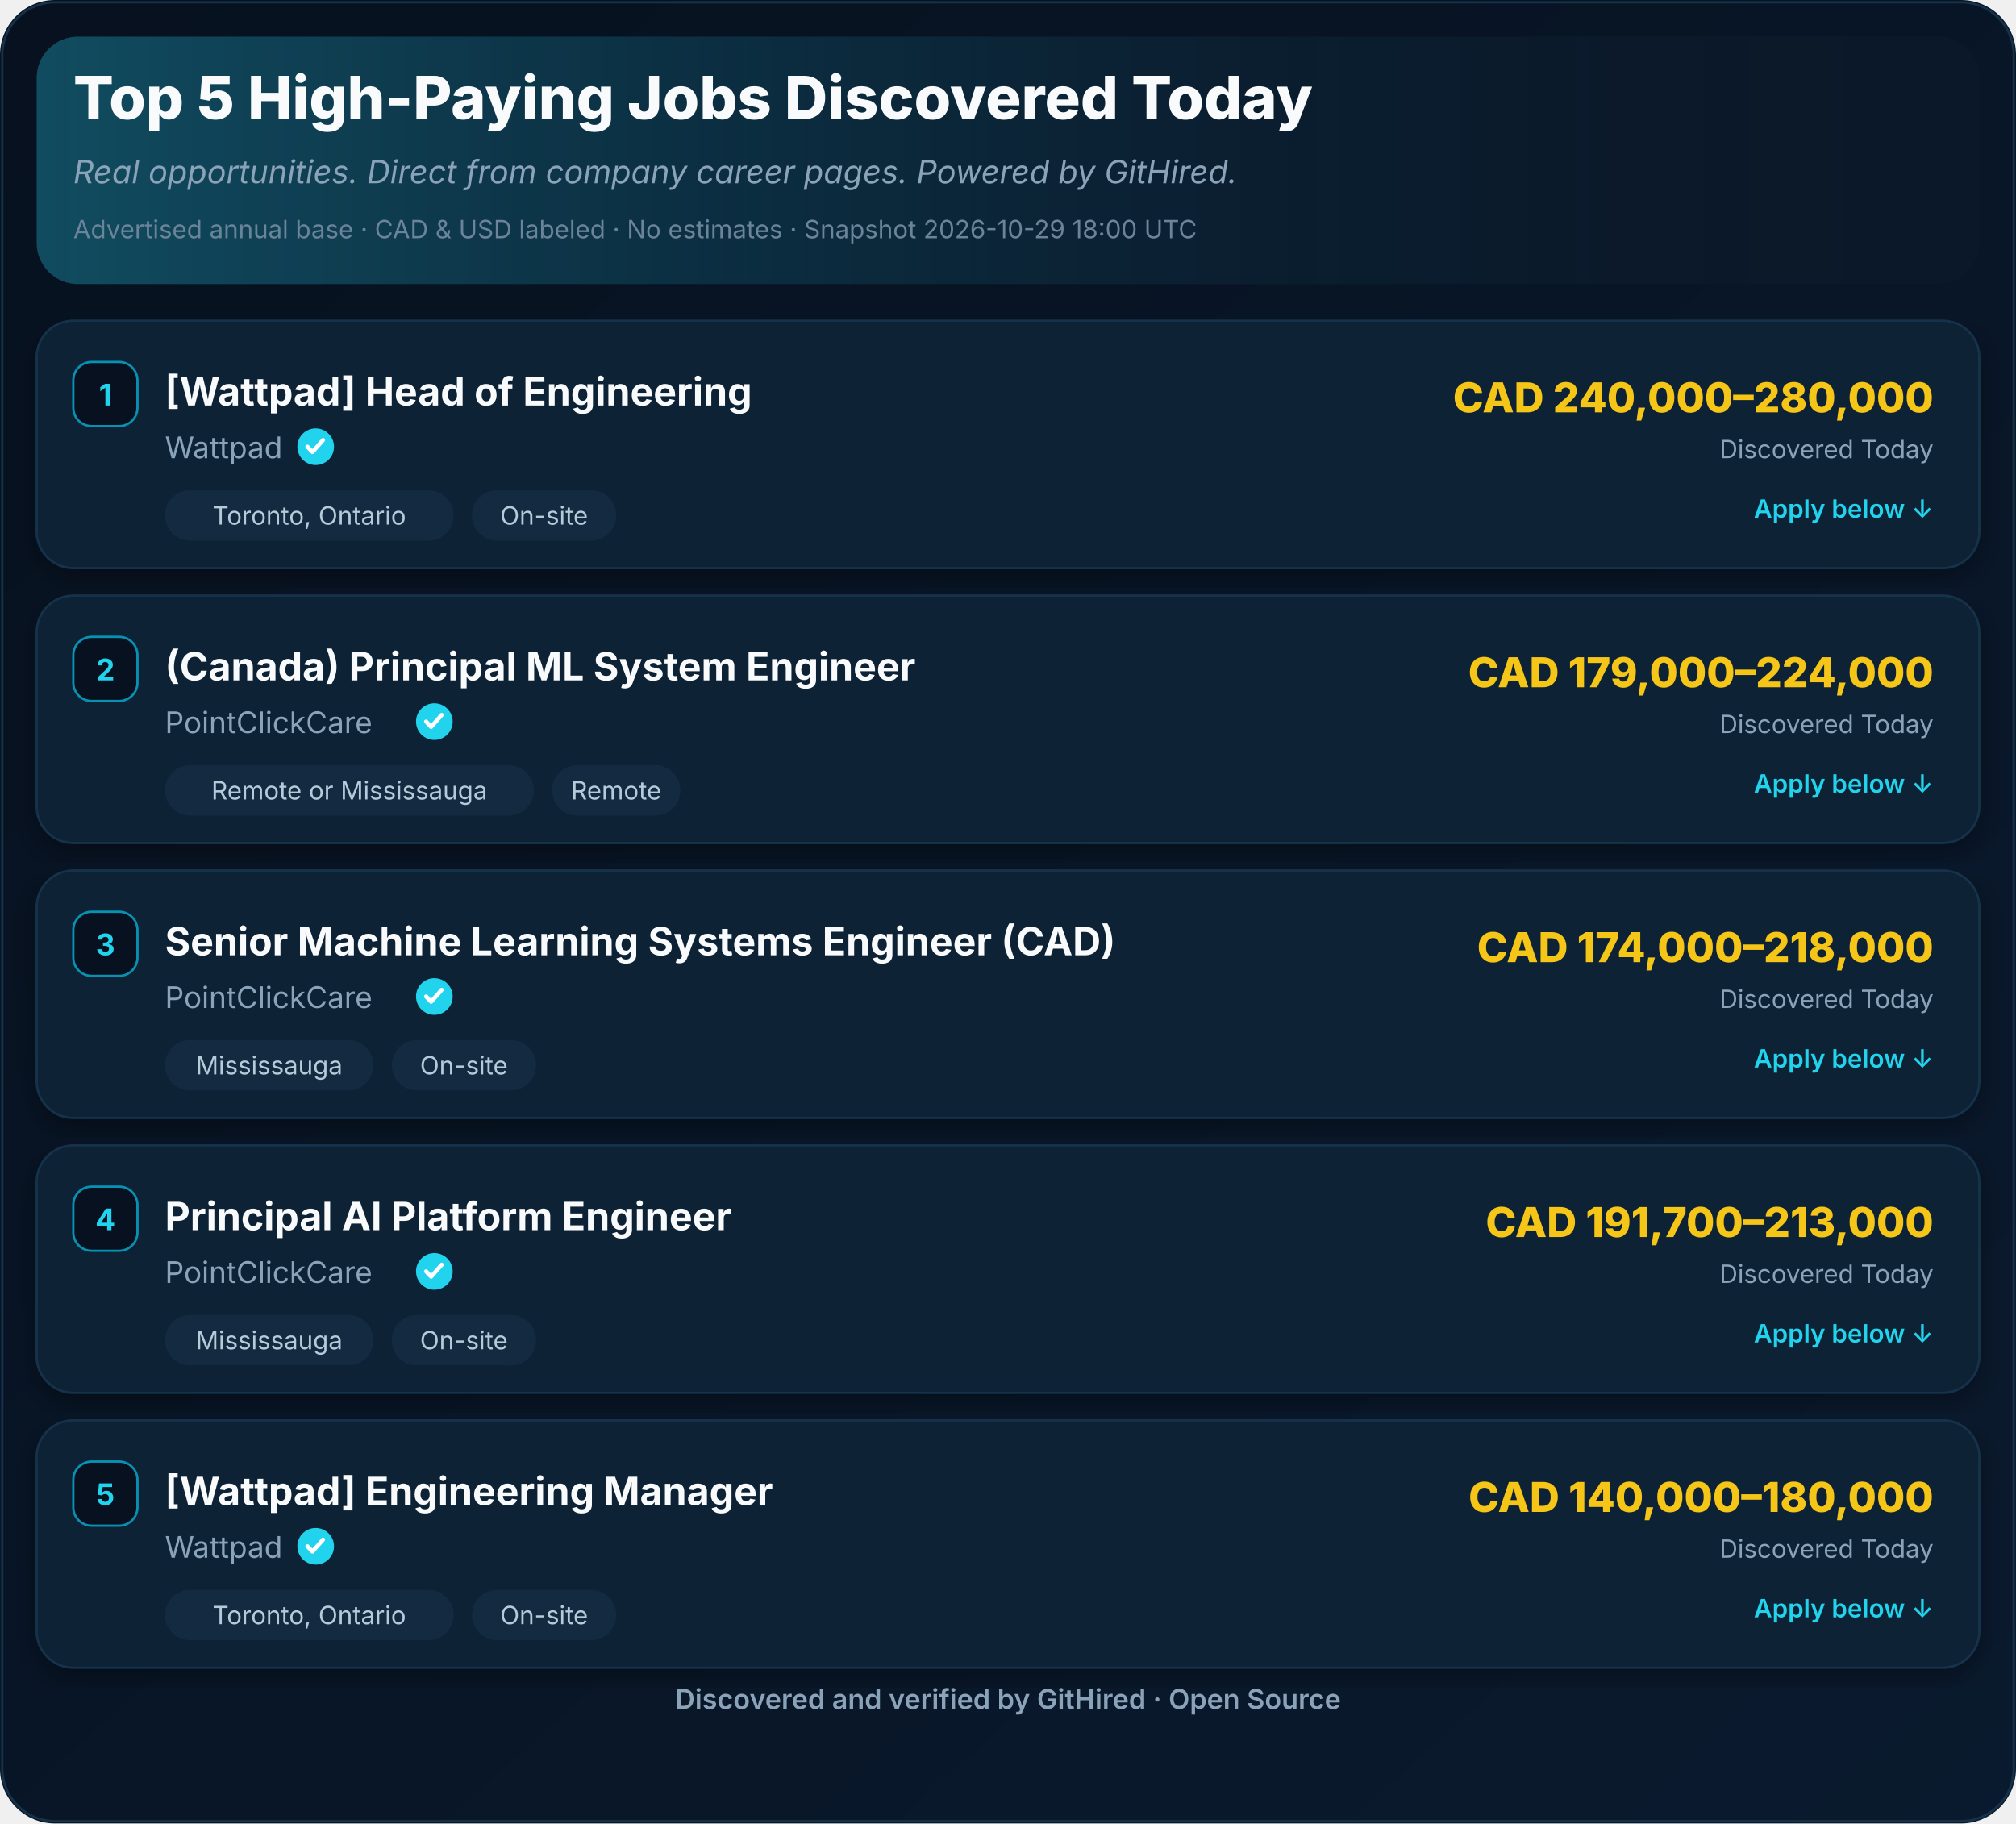
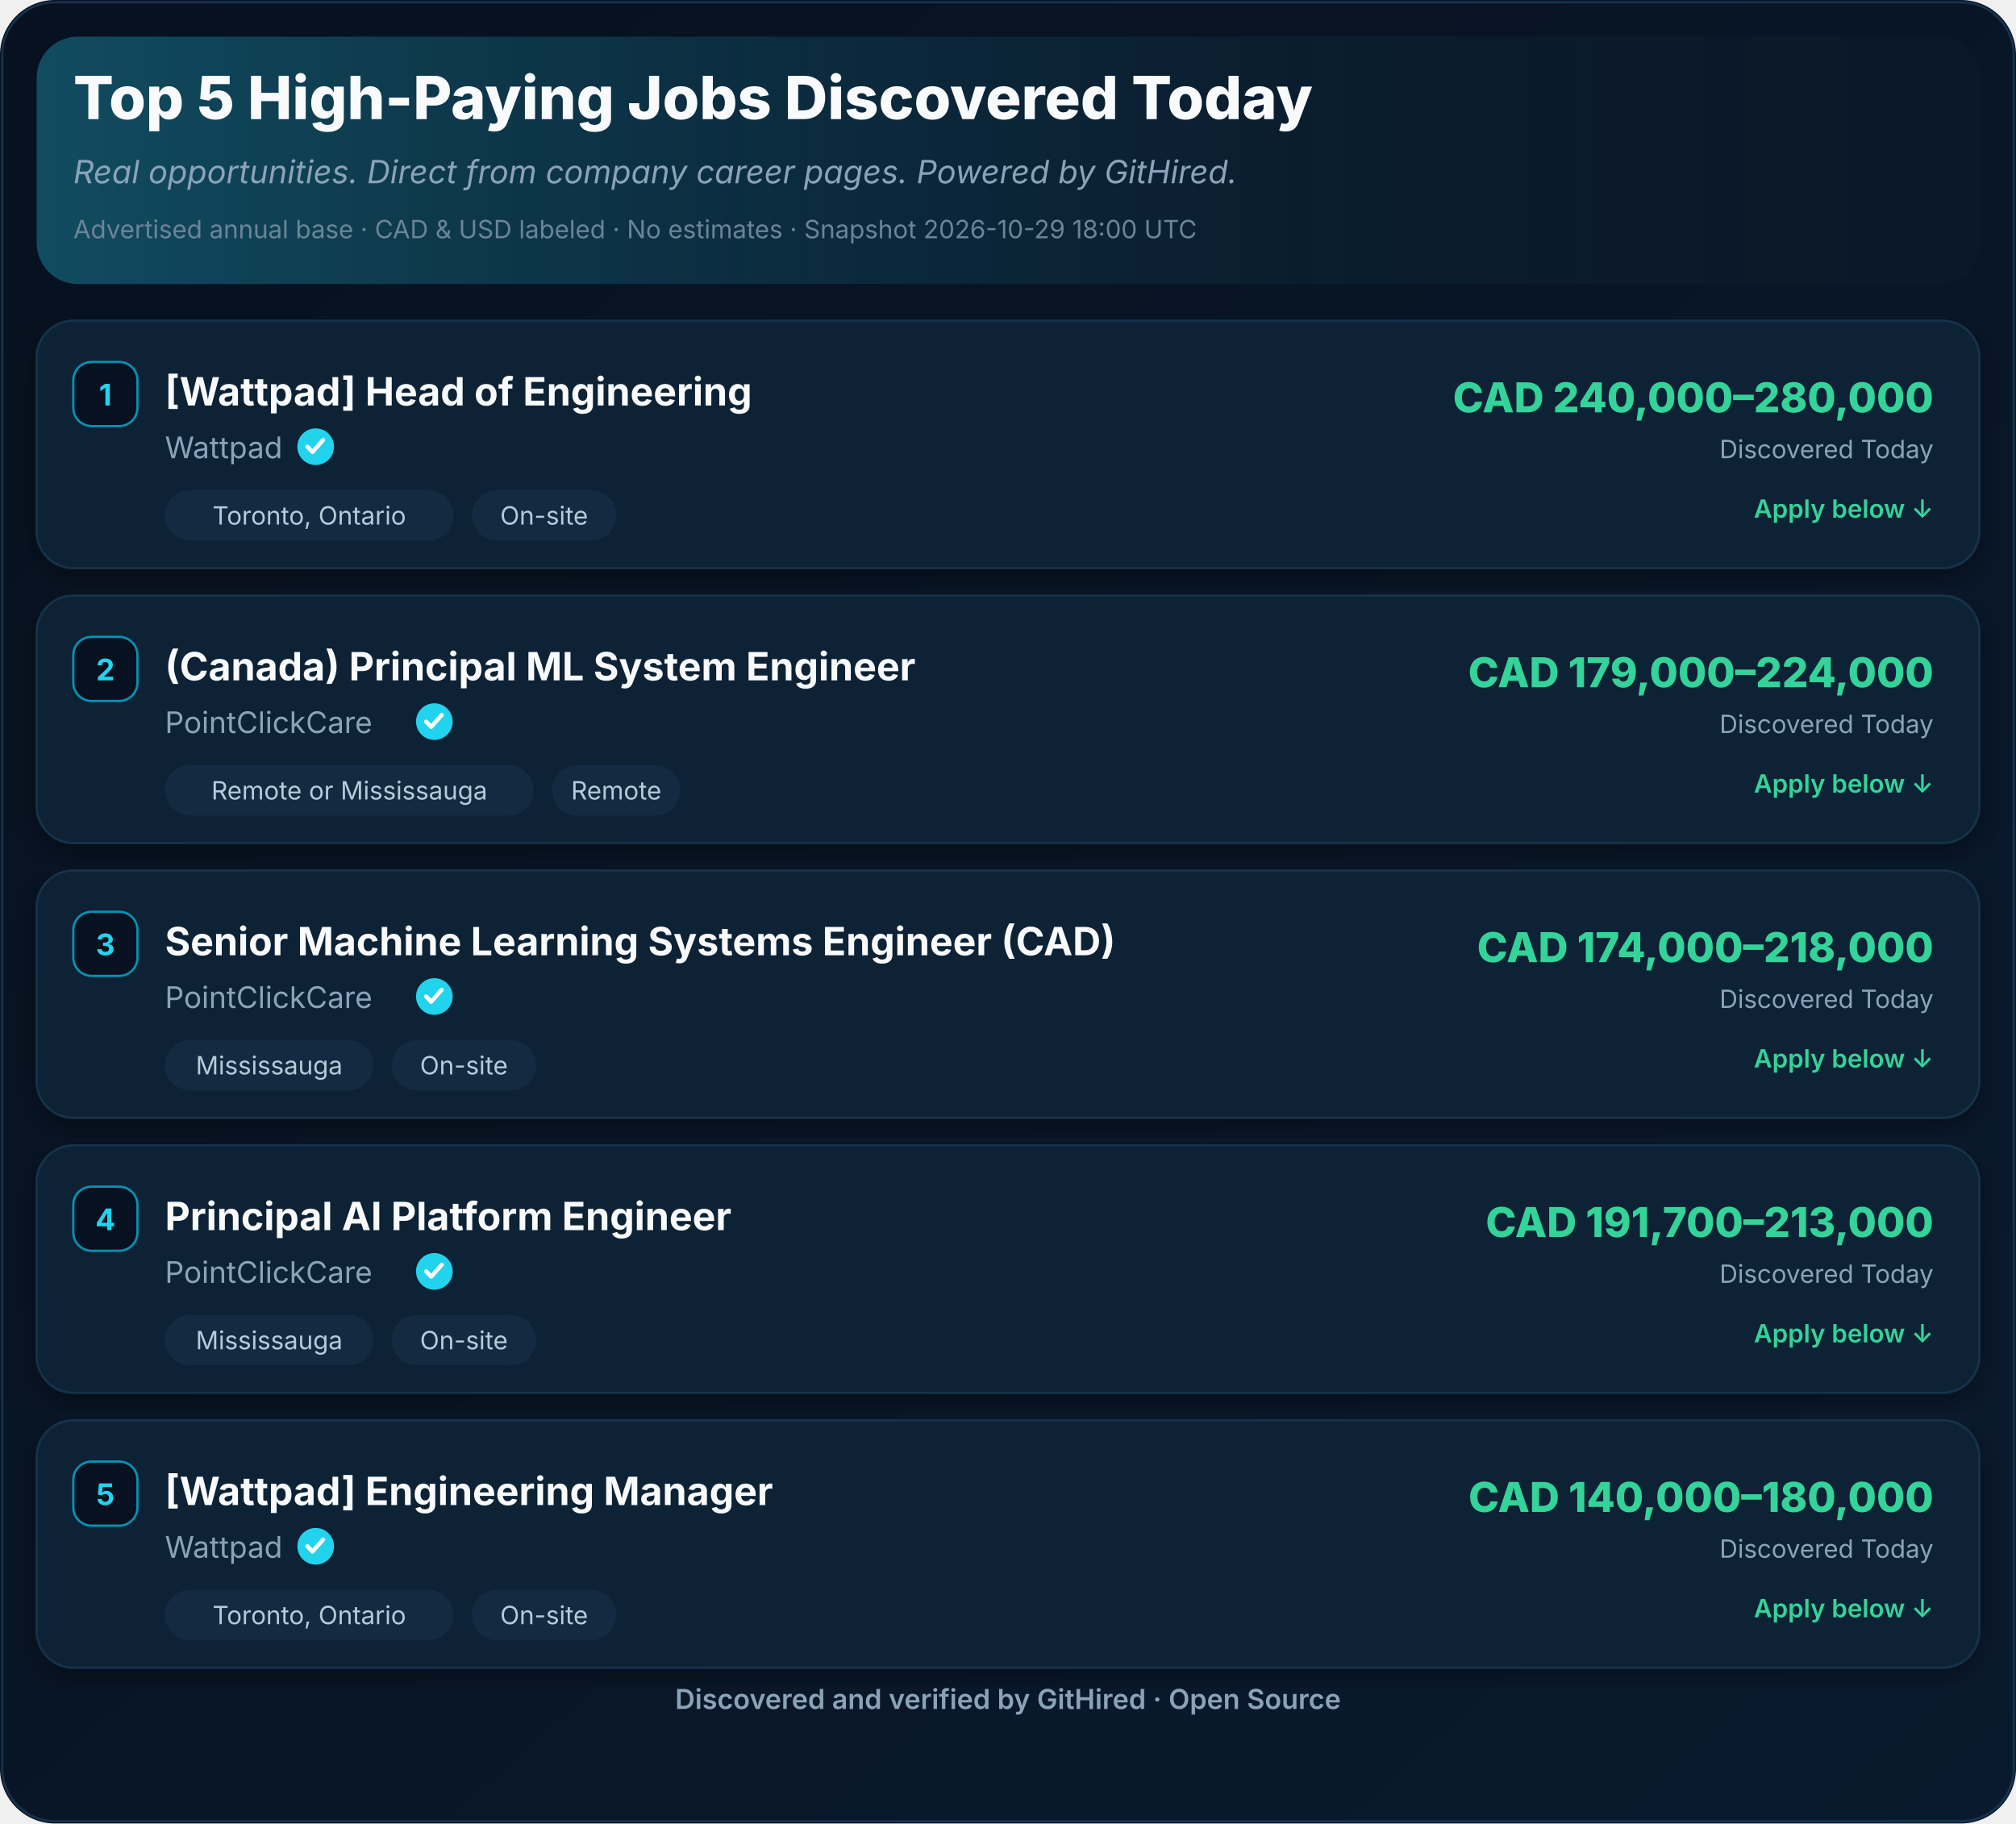
<svg xmlns="http://www.w3.org/2000/svg" width="880" height="796" viewBox="0 0 880 796" role="img" aria-label="Top 5 High-Paying Jobs Discovered Today">
  <defs>
    <linearGradient id="ghBg" x1="0" y1="0" x2="1" y2="1">
      <stop offset="0%" stop-color="#07111F" />
      <stop offset="100%" stop-color="#0A1A2E" />
    </linearGradient>
    <linearGradient id="ghHeader" x1="0" y1="0" x2="1" y2="0">
      <stop offset="0%" stop-color="#22D3EE" stop-opacity="0.28" />
      <stop offset="55%" stop-color="#0891B2" stop-opacity="0.08" />
      <stop offset="100%" stop-color="#07111F" stop-opacity="0" />
    </linearGradient>
    <filter id="ghShadow" x="-2%" y="-2%" width="104%" height="110%">
      <feDropShadow dx="0" dy="4" stdDeviation="6" flood-color="#000" flood-opacity="0.35" />
    </filter>
  </defs>
  <rect width="880" height="796" rx="24" fill="url(#ghBg)" />
  <rect x="1" y="1" width="878" height="794" rx="23" fill="none" stroke="#16324A" stroke-width="1" />
  <rect x="16" y="16" width="848" height="108" rx="18" fill="#0B1829" />
  <rect x="16" y="16" width="848" height="108" rx="18" fill="url(#ghHeader)" />
  <text x="32" y="52" font-family="Inter,Segoe UI,Helvetica,Arial,sans-serif" font-size="26" font-weight="800" fill="#F8FAFC">Top 5 High-Paying Jobs Discovered Today</text>
  <text x="32" y="80" font-family="Inter,Segoe UI,Helvetica,Arial,sans-serif" font-size="14" font-style="italic" fill="#8BA3B8">Real opportunities. Direct from company career pages. Powered by GitHired.</text>
  <text x="32" y="104" font-family="Inter,Segoe UI,Helvetica,Arial,sans-serif" font-size="11" fill="#6B8499">Advertised annual base · CAD &amp; USD labeled · No estimates · Snapshot 2026-10-29 18:00 UTC</text>
  <g filter="url(#ghShadow)">
    <rect x="16" y="140" width="848" height="108" rx="16" fill="#0F2136" stroke="#16324A" />
  </g>
  <rect x="32" y="158" width="28" height="28" rx="8" fill="#07111F" stroke="#0891B2" />
  <text x="46" y="177" text-anchor="middle" font-family="Inter,Segoe UI,Helvetica,Arial,sans-serif" font-size="13" font-weight="700" fill="#22D3EE">1</text>
  <text x="72" y="177" font-family="Inter,Segoe UI,Helvetica,Arial,sans-serif" font-size="17" font-weight="700" fill="#F8FAFC">[Wattpad] Head of Engineering</text>
  <text x="72.0" y="200" font-family="Inter,Segoe UI,Helvetica,Arial,sans-serif" font-size="13" fill="#8BA3B8">Wattpad</text>
  <circle cx="137.8" cy="195.0" r="8" fill="#22D3EE" />
  <path d="M134.2,195.0 l2.2,2.3 l4.6,-5.2" fill="none" stroke="#fff" stroke-width="1.8" stroke-linecap="round" stroke-linejoin="round" />
  <rect x="72.0" y="214.0" width="126.0" height="22" rx="11" fill="#132A40" />
  <text x="135.0" y="229.0" text-anchor="middle" font-family="Inter,Segoe UI,Helvetica,Arial,sans-serif" font-size="11" fill="#B6CBD9">Toronto, Ontario</text>
  <rect x="206.0" y="214.0" width="63.0" height="22" rx="11" fill="#132A40" />
  <text x="237.5" y="229.0" text-anchor="middle" font-family="Inter,Segoe UI,Helvetica,Arial,sans-serif" font-size="11" fill="#B6CBD9">On-site</text>
-   <text x="844" y="180" text-anchor="end" font-family="Inter,Segoe UI,Helvetica,Arial,sans-serif" font-size="18" font-weight="800" fill="#F5C518">CAD 240,000–280,000</text>
+   <text x="844" y="180" text-anchor="end" font-family="Inter,Segoe UI,Helvetica,Arial,sans-serif" font-size="18" font-weight="800" fill="#34D399">CAD 240,000–280,000</text>
  <text x="844" y="200" text-anchor="end" font-family="Inter,Segoe UI,Helvetica,Arial,sans-serif" font-size="11" fill="#8BA3B8">Discovered Today</text>
-   <text x="844.0" y="226.0" text-anchor="end" font-family="Inter,Segoe UI,Helvetica,Arial,sans-serif" font-size="11" font-weight="600" fill="#22D3EE">Apply below ↓</text>
+   <text x="844.0" y="226.0" text-anchor="end" font-family="Inter,Segoe UI,Helvetica,Arial,sans-serif" font-size="11" font-weight="600" fill="#34D399">Apply below ↓</text>
  <g filter="url(#ghShadow)">
    <rect x="16" y="260" width="848" height="108" rx="16" fill="#0F2136" stroke="#16324A" />
  </g>
  <rect x="32" y="278" width="28" height="28" rx="8" fill="#07111F" stroke="#0891B2" />
  <text x="46" y="297" text-anchor="middle" font-family="Inter,Segoe UI,Helvetica,Arial,sans-serif" font-size="13" font-weight="700" fill="#22D3EE">2</text>
  <text x="72" y="297" font-family="Inter,Segoe UI,Helvetica,Arial,sans-serif" font-size="17" font-weight="700" fill="#F8FAFC">(Canada) Principal ML System Engineer</text>
  <text x="72.0" y="320" font-family="Inter,Segoe UI,Helvetica,Arial,sans-serif" font-size="13" fill="#8BA3B8">PointClickCare</text>
  <circle cx="189.6" cy="315.0" r="8" fill="#22D3EE" />
  <path d="M186.0,315.0 l2.2,2.3 l4.6,-5.2" fill="none" stroke="#fff" stroke-width="1.8" stroke-linecap="round" stroke-linejoin="round" />
  <rect x="72.0" y="334.0" width="161.0" height="22" rx="11" fill="#132A40" />
  <text x="152.5" y="349.0" text-anchor="middle" font-family="Inter,Segoe UI,Helvetica,Arial,sans-serif" font-size="11" fill="#B6CBD9">Remote or Mississauga</text>
  <rect x="241.0" y="334.0" width="56.0" height="22" rx="11" fill="#132A40" />
  <text x="269.0" y="349.0" text-anchor="middle" font-family="Inter,Segoe UI,Helvetica,Arial,sans-serif" font-size="11" fill="#B6CBD9">Remote</text>
-   <text x="844" y="300" text-anchor="end" font-family="Inter,Segoe UI,Helvetica,Arial,sans-serif" font-size="18" font-weight="800" fill="#F5C518">CAD 179,000–224,000</text>
+   <text x="844" y="300" text-anchor="end" font-family="Inter,Segoe UI,Helvetica,Arial,sans-serif" font-size="18" font-weight="800" fill="#34D399">CAD 179,000–224,000</text>
  <text x="844" y="320" text-anchor="end" font-family="Inter,Segoe UI,Helvetica,Arial,sans-serif" font-size="11" fill="#8BA3B8">Discovered Today</text>
-   <text x="844.0" y="346.0" text-anchor="end" font-family="Inter,Segoe UI,Helvetica,Arial,sans-serif" font-size="11" font-weight="600" fill="#22D3EE">Apply below ↓</text>
+   <text x="844.0" y="346.0" text-anchor="end" font-family="Inter,Segoe UI,Helvetica,Arial,sans-serif" font-size="11" font-weight="600" fill="#34D399">Apply below ↓</text>
  <g filter="url(#ghShadow)">
    <rect x="16" y="380" width="848" height="108" rx="16" fill="#0F2136" stroke="#16324A" />
  </g>
  <rect x="32" y="398" width="28" height="28" rx="8" fill="#07111F" stroke="#0891B2" />
  <text x="46" y="417" text-anchor="middle" font-family="Inter,Segoe UI,Helvetica,Arial,sans-serif" font-size="13" font-weight="700" fill="#22D3EE">3</text>
  <text x="72" y="417" font-family="Inter,Segoe UI,Helvetica,Arial,sans-serif" font-size="17" font-weight="700" fill="#F8FAFC">Senior Machine Learning Systems Engineer (CAD)</text>
  <text x="72.0" y="440" font-family="Inter,Segoe UI,Helvetica,Arial,sans-serif" font-size="13" fill="#8BA3B8">PointClickCare</text>
  <circle cx="189.6" cy="435.0" r="8" fill="#22D3EE" />
  <path d="M186.0,435.0 l2.2,2.3 l4.6,-5.2" fill="none" stroke="#fff" stroke-width="1.8" stroke-linecap="round" stroke-linejoin="round" />
  <rect x="72.0" y="454.0" width="91.0" height="22" rx="11" fill="#132A40" />
  <text x="117.5" y="469.0" text-anchor="middle" font-family="Inter,Segoe UI,Helvetica,Arial,sans-serif" font-size="11" fill="#B6CBD9">Mississauga</text>
  <rect x="171.0" y="454.0" width="63.0" height="22" rx="11" fill="#132A40" />
  <text x="202.5" y="469.0" text-anchor="middle" font-family="Inter,Segoe UI,Helvetica,Arial,sans-serif" font-size="11" fill="#B6CBD9">On-site</text>
-   <text x="844" y="420" text-anchor="end" font-family="Inter,Segoe UI,Helvetica,Arial,sans-serif" font-size="18" font-weight="800" fill="#F5C518">CAD 174,000–218,000</text>
+   <text x="844" y="420" text-anchor="end" font-family="Inter,Segoe UI,Helvetica,Arial,sans-serif" font-size="18" font-weight="800" fill="#34D399">CAD 174,000–218,000</text>
  <text x="844" y="440" text-anchor="end" font-family="Inter,Segoe UI,Helvetica,Arial,sans-serif" font-size="11" fill="#8BA3B8">Discovered Today</text>
-   <text x="844.0" y="466.0" text-anchor="end" font-family="Inter,Segoe UI,Helvetica,Arial,sans-serif" font-size="11" font-weight="600" fill="#22D3EE">Apply below ↓</text>
+   <text x="844.0" y="466.0" text-anchor="end" font-family="Inter,Segoe UI,Helvetica,Arial,sans-serif" font-size="11" font-weight="600" fill="#34D399">Apply below ↓</text>
  <g filter="url(#ghShadow)">
    <rect x="16" y="500" width="848" height="108" rx="16" fill="#0F2136" stroke="#16324A" />
  </g>
  <rect x="32" y="518" width="28" height="28" rx="8" fill="#07111F" stroke="#0891B2" />
  <text x="46" y="537" text-anchor="middle" font-family="Inter,Segoe UI,Helvetica,Arial,sans-serif" font-size="13" font-weight="700" fill="#22D3EE">4</text>
  <text x="72" y="537" font-family="Inter,Segoe UI,Helvetica,Arial,sans-serif" font-size="17" font-weight="700" fill="#F8FAFC">Principal AI Platform Engineer</text>
  <text x="72.0" y="560" font-family="Inter,Segoe UI,Helvetica,Arial,sans-serif" font-size="13" fill="#8BA3B8">PointClickCare</text>
  <circle cx="189.6" cy="555.0" r="8" fill="#22D3EE" />
  <path d="M186.0,555.0 l2.2,2.3 l4.6,-5.2" fill="none" stroke="#fff" stroke-width="1.8" stroke-linecap="round" stroke-linejoin="round" />
  <rect x="72.0" y="574.0" width="91.0" height="22" rx="11" fill="#132A40" />
  <text x="117.5" y="589.0" text-anchor="middle" font-family="Inter,Segoe UI,Helvetica,Arial,sans-serif" font-size="11" fill="#B6CBD9">Mississauga</text>
  <rect x="171.0" y="574.0" width="63.0" height="22" rx="11" fill="#132A40" />
  <text x="202.5" y="589.0" text-anchor="middle" font-family="Inter,Segoe UI,Helvetica,Arial,sans-serif" font-size="11" fill="#B6CBD9">On-site</text>
-   <text x="844" y="540" text-anchor="end" font-family="Inter,Segoe UI,Helvetica,Arial,sans-serif" font-size="18" font-weight="800" fill="#F5C518">CAD 191,700–213,000</text>
+   <text x="844" y="540" text-anchor="end" font-family="Inter,Segoe UI,Helvetica,Arial,sans-serif" font-size="18" font-weight="800" fill="#34D399">CAD 191,700–213,000</text>
  <text x="844" y="560" text-anchor="end" font-family="Inter,Segoe UI,Helvetica,Arial,sans-serif" font-size="11" fill="#8BA3B8">Discovered Today</text>
-   <text x="844.0" y="586.0" text-anchor="end" font-family="Inter,Segoe UI,Helvetica,Arial,sans-serif" font-size="11" font-weight="600" fill="#22D3EE">Apply below ↓</text>
+   <text x="844.0" y="586.0" text-anchor="end" font-family="Inter,Segoe UI,Helvetica,Arial,sans-serif" font-size="11" font-weight="600" fill="#34D399">Apply below ↓</text>
  <g filter="url(#ghShadow)">
    <rect x="16" y="620" width="848" height="108" rx="16" fill="#0F2136" stroke="#16324A" />
  </g>
  <rect x="32" y="638" width="28" height="28" rx="8" fill="#07111F" stroke="#0891B2" />
  <text x="46" y="657" text-anchor="middle" font-family="Inter,Segoe UI,Helvetica,Arial,sans-serif" font-size="13" font-weight="700" fill="#22D3EE">5</text>
  <text x="72" y="657" font-family="Inter,Segoe UI,Helvetica,Arial,sans-serif" font-size="17" font-weight="700" fill="#F8FAFC">[Wattpad] Engineering Manager</text>
  <text x="72.0" y="680" font-family="Inter,Segoe UI,Helvetica,Arial,sans-serif" font-size="13" fill="#8BA3B8">Wattpad</text>
  <circle cx="137.8" cy="675.0" r="8" fill="#22D3EE" />
  <path d="M134.2,675.0 l2.2,2.3 l4.6,-5.2" fill="none" stroke="#fff" stroke-width="1.8" stroke-linecap="round" stroke-linejoin="round" />
  <rect x="72.0" y="694.0" width="126.0" height="22" rx="11" fill="#132A40" />
  <text x="135.0" y="709.0" text-anchor="middle" font-family="Inter,Segoe UI,Helvetica,Arial,sans-serif" font-size="11" fill="#B6CBD9">Toronto, Ontario</text>
  <rect x="206.0" y="694.0" width="63.0" height="22" rx="11" fill="#132A40" />
  <text x="237.5" y="709.0" text-anchor="middle" font-family="Inter,Segoe UI,Helvetica,Arial,sans-serif" font-size="11" fill="#B6CBD9">On-site</text>
-   <text x="844" y="660" text-anchor="end" font-family="Inter,Segoe UI,Helvetica,Arial,sans-serif" font-size="18" font-weight="800" fill="#F5C518">CAD 140,000–180,000</text>
+   <text x="844" y="660" text-anchor="end" font-family="Inter,Segoe UI,Helvetica,Arial,sans-serif" font-size="18" font-weight="800" fill="#34D399">CAD 140,000–180,000</text>
  <text x="844" y="680" text-anchor="end" font-family="Inter,Segoe UI,Helvetica,Arial,sans-serif" font-size="11" fill="#8BA3B8">Discovered Today</text>
-   <text x="844.0" y="706.0" text-anchor="end" font-family="Inter,Segoe UI,Helvetica,Arial,sans-serif" font-size="11" font-weight="600" fill="#22D3EE">Apply below ↓</text>
+   <text x="844.0" y="706.0" text-anchor="end" font-family="Inter,Segoe UI,Helvetica,Arial,sans-serif" font-size="11" font-weight="600" fill="#34D399">Apply below ↓</text>
  <text x="440.0" y="746" text-anchor="middle" font-family="Inter,Segoe UI,Helvetica,Arial,sans-serif" font-size="12" font-weight="600" fill="#8BA3B8">Discovered and verified by GitHired · Open Source</text>
</svg>
